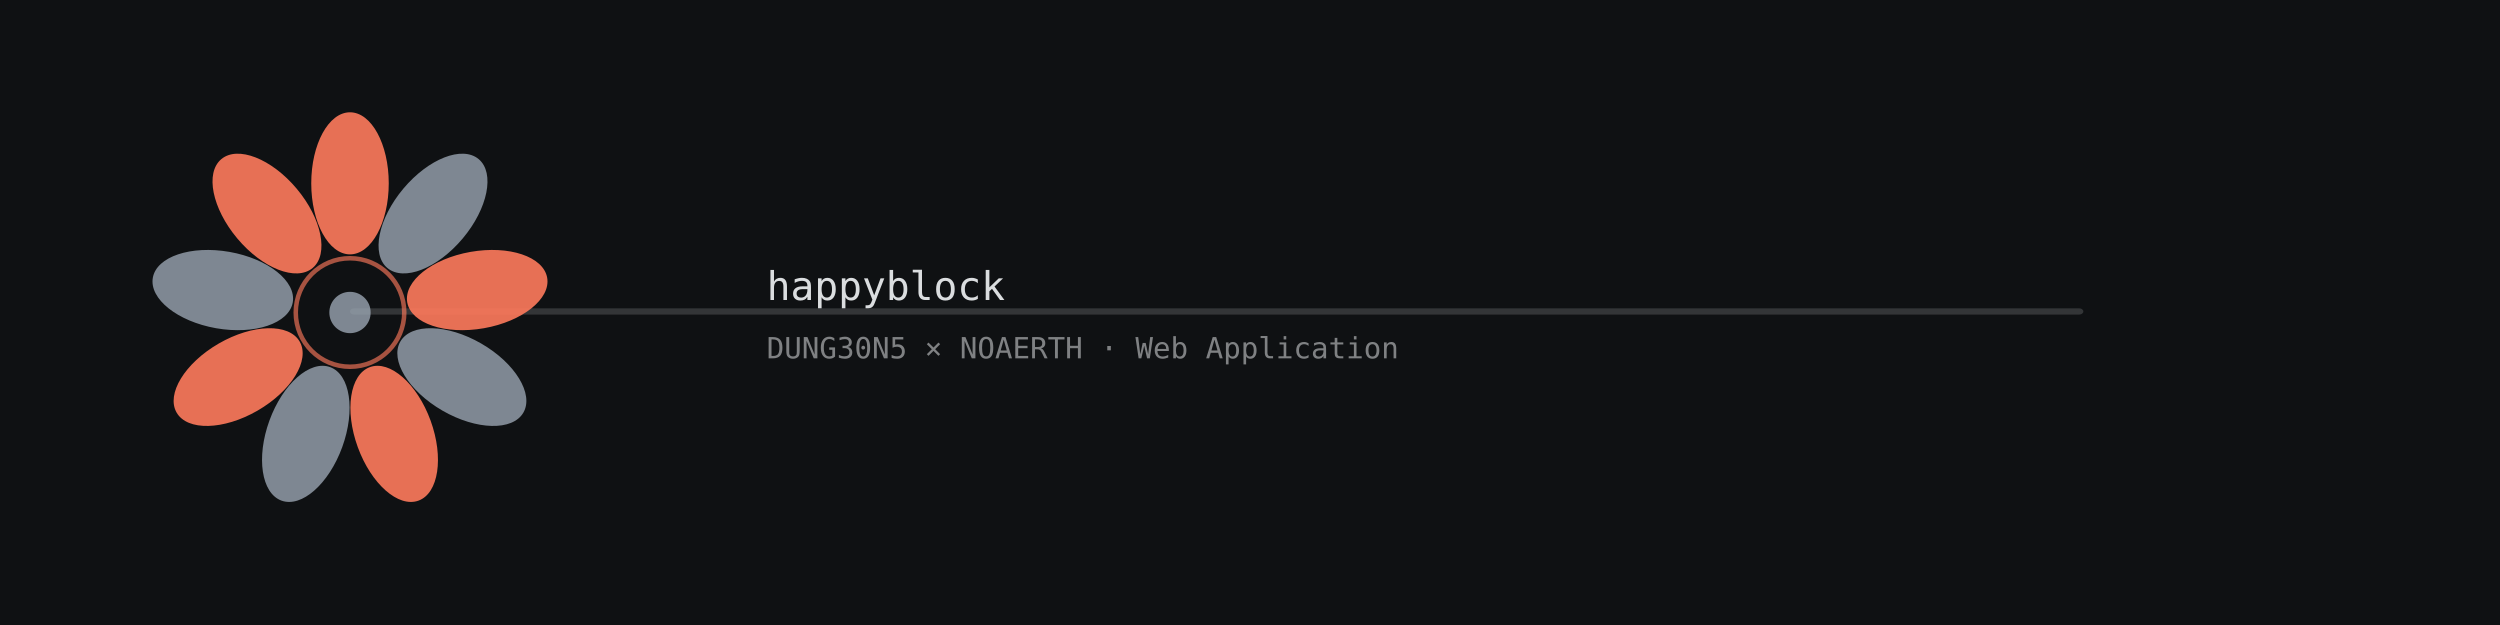
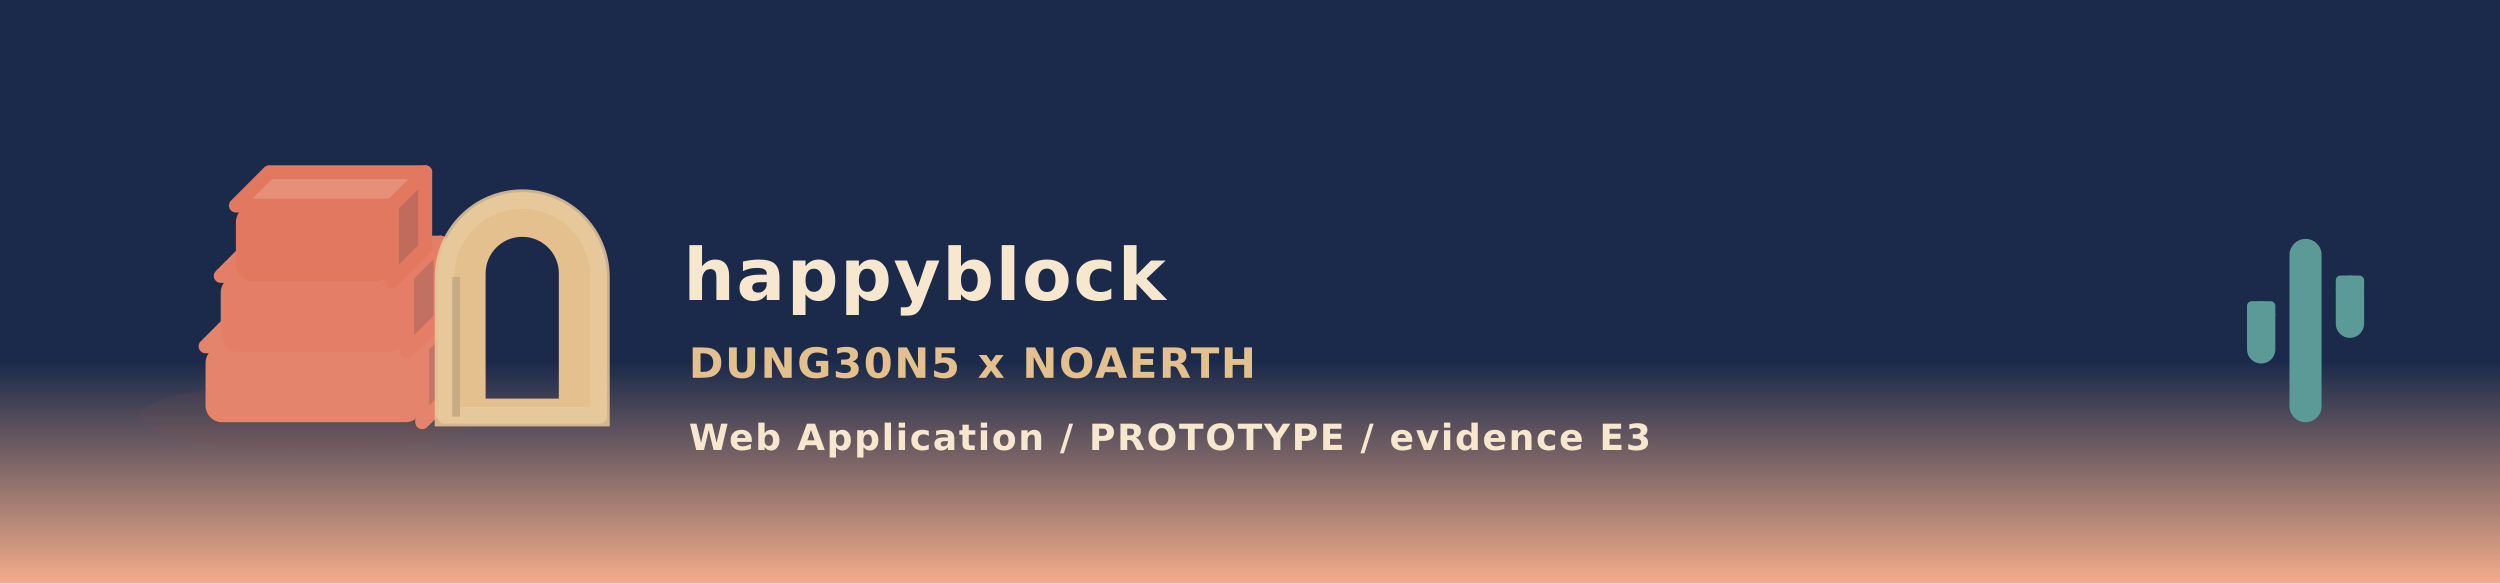
- <svg xmlns="http://www.w3.org/2000/svg" viewBox="0 0 1200 300" width="1200" height="300" role="img" aria-label="happyblock identity object">
-   <rect width="1200" height="300" fill="#0f1113" />
-   <defs>
-     <linearGradient id="gft" x1="0" y1="0" x2="1" y2="1">
-       <stop offset="0%" stop-color="#ff7a5c" />
-       <stop offset="100%" stop-color="#9aa5b1" />
-     </linearGradient>
-   </defs>
-   <rect x="168.00" y="148.00" width="832.00" height="3.00" rx="2.00" fill="rgba(241,243,245,0.160)" opacity="1.00" />
-   <g>
-     <ellipse cx="168.00" cy="88.00" rx="18.60" ry="34.10" fill="rgba(255,122,92,0.900)" opacity="1.00" transform="rotate(0.0 168.00 88.00)" />
-     <ellipse cx="207.85" cy="102.51" rx="18.60" ry="34.10" fill="rgba(154,165,177,0.800)" opacity="1.00" transform="rotate(40.0 207.85 102.51)" />
-     <ellipse cx="229.06" cy="139.23" rx="18.60" ry="34.10" fill="rgba(255,122,92,0.900)" opacity="1.00" transform="rotate(80.0 229.06 139.23)" />
-     <ellipse cx="221.69" cy="181.00" rx="18.60" ry="34.10" fill="rgba(154,165,177,0.800)" opacity="1.00" transform="rotate(120.0 221.69 181.00)" />
-     <ellipse cx="189.21" cy="208.26" rx="18.60" ry="34.10" fill="rgba(255,122,92,0.900)" opacity="1.00" transform="rotate(160.0 189.21 208.26)" />
-     <ellipse cx="146.79" cy="208.26" rx="18.60" ry="34.10" fill="rgba(154,165,177,0.800)" opacity="1.00" transform="rotate(200.0 146.79 208.26)" />
-     <ellipse cx="114.31" cy="181.00" rx="18.60" ry="34.10" fill="rgba(255,122,92,0.900)" opacity="1.00" transform="rotate(240.0 114.31 181.00)" />
-     <ellipse cx="106.94" cy="139.23" rx="18.60" ry="34.10" fill="rgba(154,165,177,0.800)" opacity="1.00" transform="rotate(280.0 106.94 139.23)" />
-     <ellipse cx="128.15" cy="102.51" rx="18.60" ry="34.10" fill="rgba(255,122,92,0.900)" opacity="1.00" transform="rotate(320.0 128.15 102.51)" />
-     <circle cx="168.00" cy="150.00" r="26.04" fill="none" stroke="rgba(255,122,92,0.900)" stroke-width="2.17" opacity="0.70" />
-     <circle cx="168.00" cy="150.00" r="9.92" fill="rgba(154,165,177,0.800)" opacity="1.00" />
-   </g>
-   <text x="368" y="144" font-family="ui-monospace,Menlo,monospace" font-size="19" fill="rgba(241,243,245,0.900)">happyblock</text>
-   <text x="368" y="172" font-family="ui-monospace,Menlo,monospace" font-size="14" fill="rgba(241,243,245,0.500)">DUNG30N5 × NOAERTH · Web Application</text>
+ <svg xmlns="http://www.w3.org/2000/svg" width="900" height="210" viewBox="0 0 900 210" role="img" aria-label="happyblock - identity object">
+   <linearGradient id="skyf" x1="0" y1="0" x2="0" y2="1">
+     <stop offset="0" stop-color="#1b2a4a" />
+     <stop offset="0.62" stop-color="#1b2a4a" />
+     <stop offset="1" stop-color="#f3ad8a" />
+   </linearGradient>
+   <rect width="900" height="210" fill="url(#skyf)" />
+   <rect x="0" y="352" width="900" height="-142" fill="#e3c08d" />
+   <rect x="0" y="352" width="900" height="3" fill="#e6c596" />
+   <ellipse cx="112" cy="150" rx="62" ry="12" fill="rgba(138,90,68,0.11)" />
+   <path d="M74,124.67 L152,124.67 L164,112.67 L86,112.67 Z" fill="#e99a82" stroke="#e5846c" stroke-width="5" stroke-linejoin="round" />
+   <path d="M152,124.67 L164,112.67 L164,140 L152,152 Z" fill="#c37566" stroke="#e5846c" stroke-width="5" stroke-linejoin="round" />
+   <rect x="74" y="124.67" width="78" height="27.33" rx="6" fill="#e5846c" />
+   <path d="M79.46,99.33 L146.54,99.33 L158.54,87.33 L91.46,87.33 Z" fill="#e8957d" stroke="#e47e66" stroke-width="5" stroke-linejoin="round" />
+   <path d="M146.54,99.33 L158.54,87.33 L158.54,114.67 L146.54,126.67 Z" fill="#c27061" stroke="#e47e66" stroke-width="5" stroke-linejoin="round" />
+   <rect x="79.46" y="99.33" width="67.08" height="27.33" rx="6" fill="#e47e66" />
+   <path d="M84.92,74 L141.08,74 L153.08,62 L96.92,62 Z" fill="#e79079" stroke="#e37861" stroke-width="5" stroke-linejoin="round" />
+   <path d="M141.08,74 L153.08,62 L153.08,89.33 L141.08,101.33 Z" fill="#c16b5d" stroke="#e37861" stroke-width="5" stroke-linejoin="round" />
+   <rect x="84.92" y="74" width="56.16" height="27.33" rx="6" fill="#e37861" />
+   <path d="M160,150 L160,99.68 A28,28 0 0 1 216,99.68 L216,150 Z M172.32,146 L172.32,98.43 A15.68,15.68 0 0 1 203.68,98.43 L203.68,146 Z" fill="#e3c08d" fill-rule="evenodd" stroke="#e3c08d" stroke-width="5" stroke-linejoin="round" />
+   <path d="M160,150 L160,99.68 A28,28 0 0 1 216,99.68 L216,150 Z" fill="none" stroke="#e8c99d" stroke-width="7" stroke-linecap="round" opacity="0.85" />
+   <rect x="162.8" y="99.68" width="2.8" height="50.32" fill="#c7ab84" />
+   <text x="246" y="108" font-family="Verdana,DejaVu Sans,sans-serif" font-size="26" font-weight="700" letter-spacing="0.6" fill="#f6e7ce" text-anchor="start">happyblock</text>
+   <text x="248" y="136" font-family="Verdana,DejaVu Sans,sans-serif" font-size="15" font-weight="700" letter-spacing="0.6" fill="#e3c08d" text-anchor="start">DUNG30N5 x NOAERTH</text>
+   <text x="248" y="162" font-family="Verdana,DejaVu Sans,sans-serif" font-size="13" font-weight="700" letter-spacing="0.6" fill="#f6e7ce" text-anchor="start">Web Application  /  PROTOTYPE  /  evidence E3</text>
+   <rect x="824.22" y="86" width="11.56" height="66" rx="5.78" fill="#5b9a97" />
+   <rect x="808.92" y="108.44" width="10.2" height="22.44" rx="5.1" fill="#5b9a97" />
+   <rect x="808.92" y="108.44" width="10.2" height="6.6" rx="1.7" fill="#5b9a97" />
+   <rect x="840.88" y="99.2" width="10.2" height="22.44" rx="5.1" fill="#5b9a97" />
+   <rect x="840.88" y="99.2" width="10.2" height="6.6" rx="1.7" fill="#5b9a97" />
</svg>
